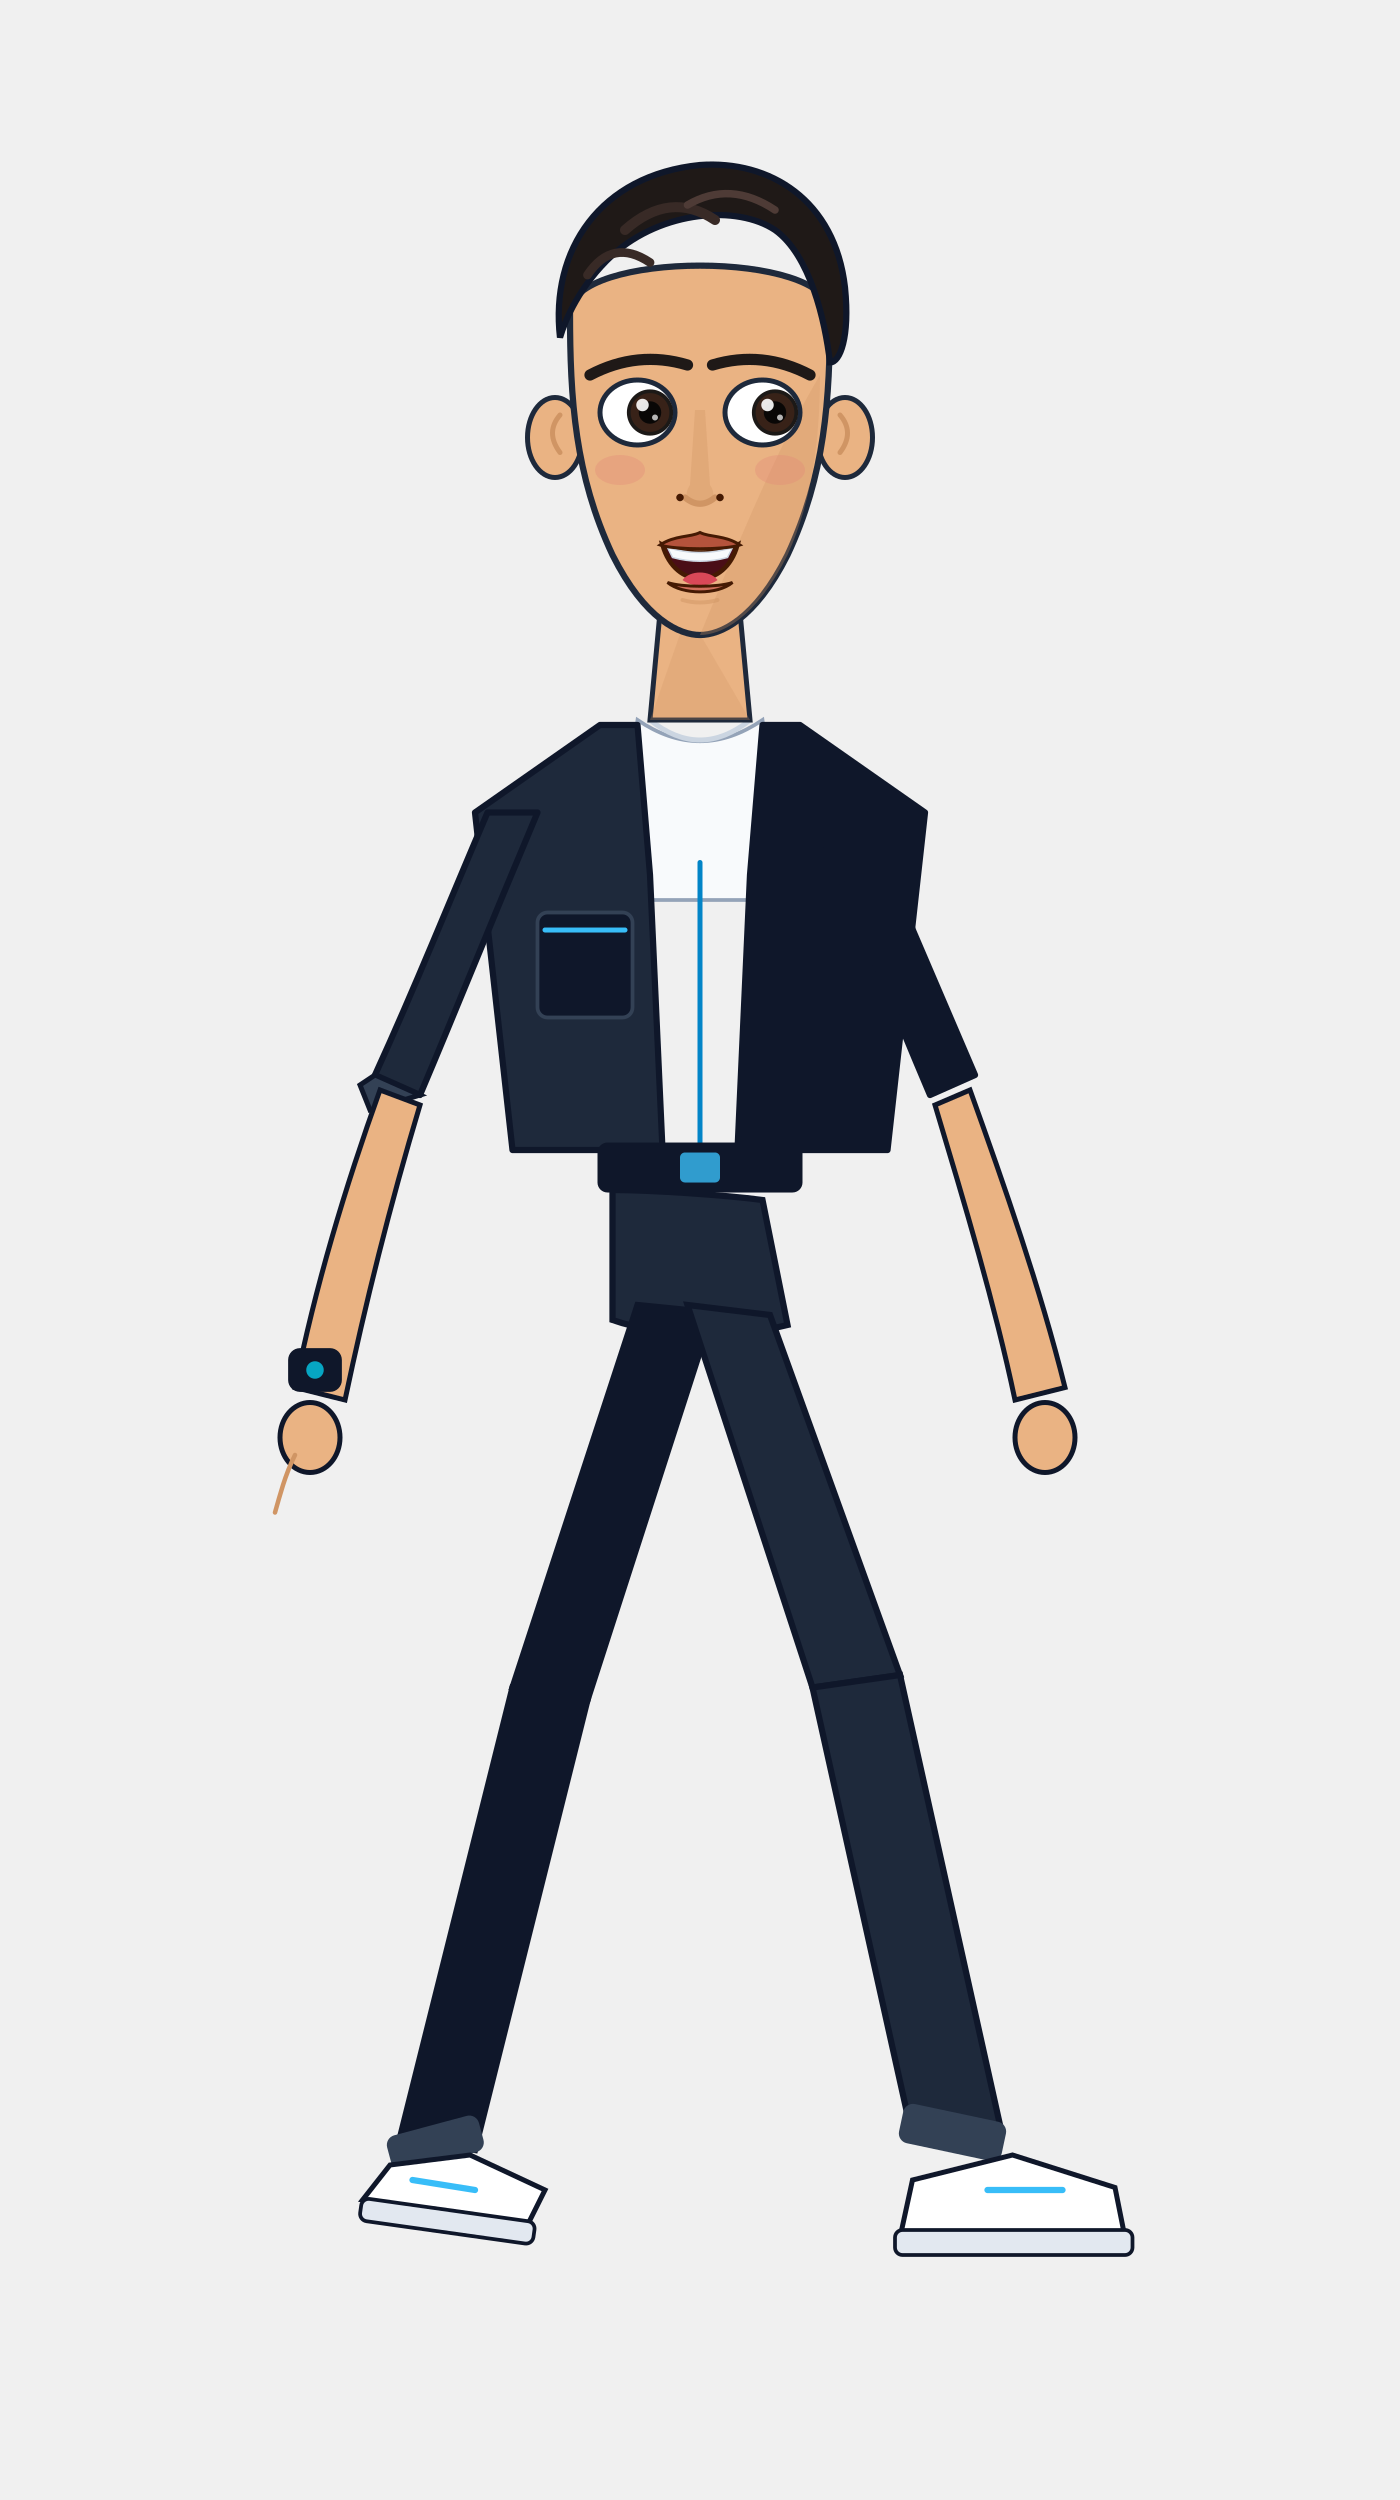
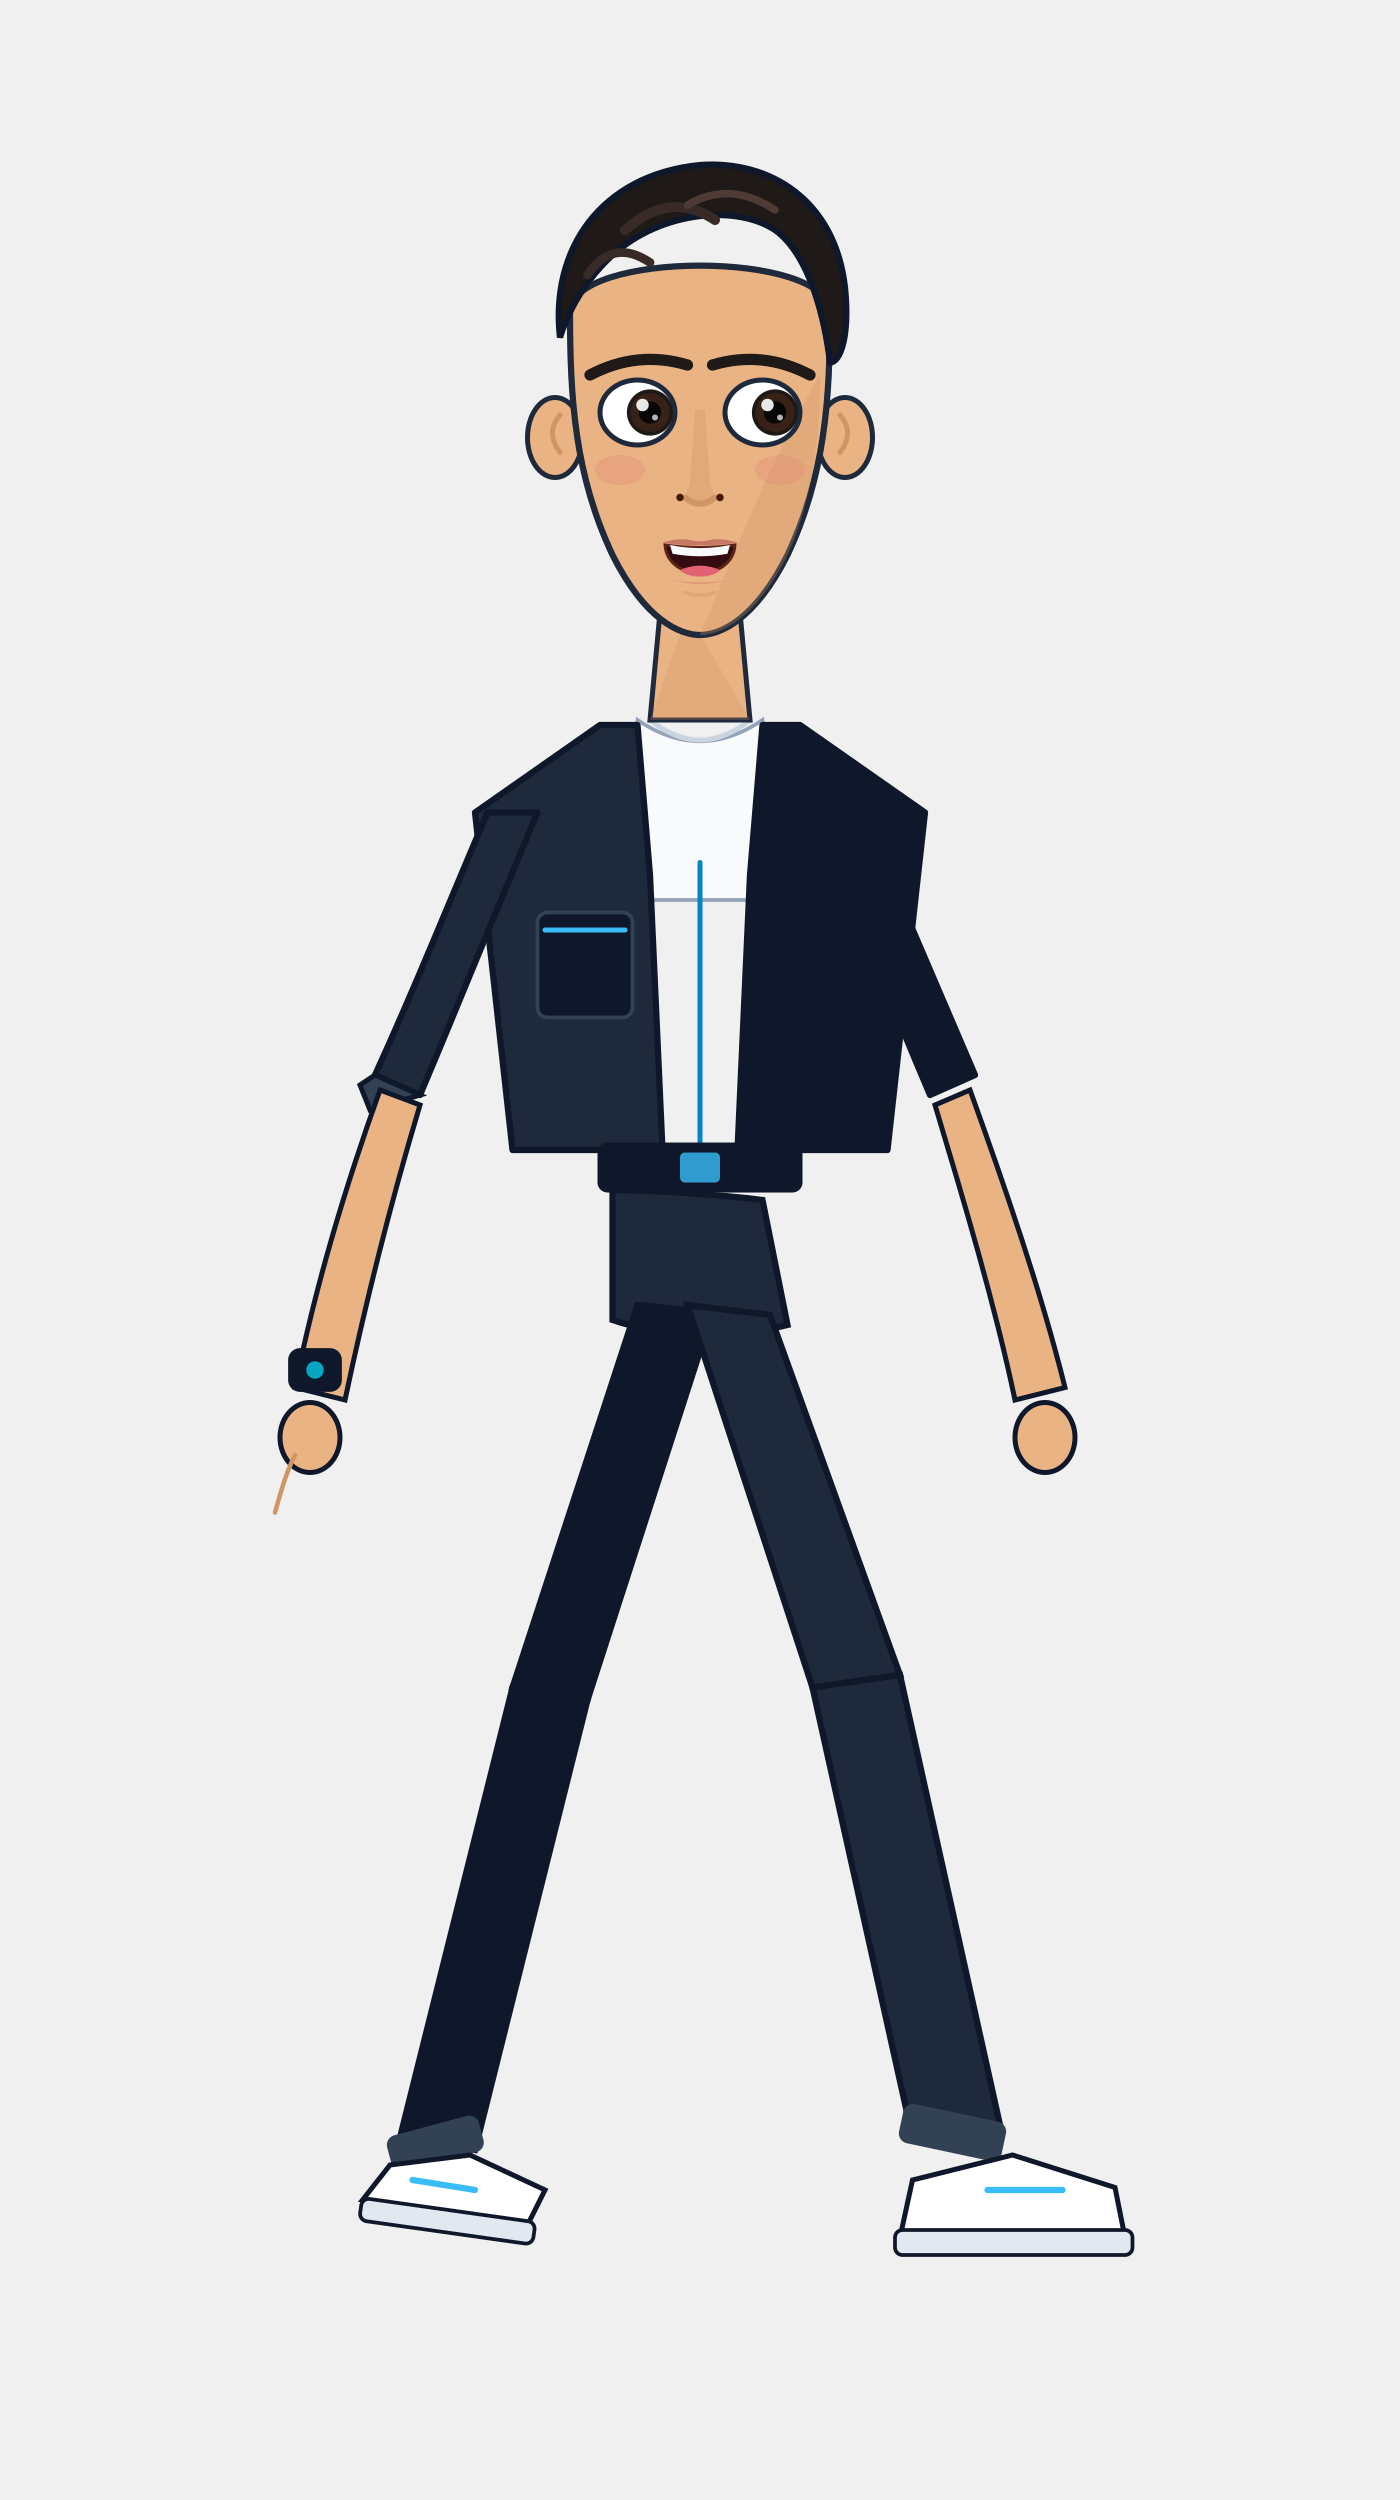
<svg xmlns="http://www.w3.org/2000/svg" viewBox="-30 50 560 1000" width="560" height="1000">
  <g id="modern_character_root">
    <path d="M 215 526 C 230 526, 260 528, 275 530 L 285 580 C 265 585, 235 585, 215 578 Z" fill="#1e293b" stroke="#0f172a" stroke-width="2.5" />
    <path d="M 225 572 L 255 575 L 205 730 L 175 725 Z" fill="#0f172a" stroke="#0f172a" stroke-width="2.5" />
    <path d="M 175 725 L 205 730 L 160 910 L 130 905 Z" fill="#0f172a" stroke="#0f172a" stroke-width="2.5" />
    <rect x="125" y="900" width="38" height="15" rx="4" fill="#334155" transform="rotate(-15 144 907)" />
    <path d="M 115 930 L 180 942 L 188 926 L 158 912 L 126 916 Z" fill="#ffffff" stroke="#0f172a" stroke-width="2" />
    <rect x="114" y="934" width="70" height="9" rx="3" fill="#e2e8f0" stroke="#0f172a" stroke-width="1.5" transform="rotate(8 149 938)" />
    <line x1="135" y1="922" x2="160" y2="926" stroke="#38bdf8" stroke-width="2.5" stroke-linecap="round" />
    <path d="M 245 572 L 278 576 L 330 720 L 295 725 Z" fill="#1e293b" stroke="#0f172a" stroke-width="2.5" />
    <path d="M 295 725 L 330 720 L 370 900 L 335 905 Z" fill="#1e293b" stroke="#0f172a" stroke-width="2.5" />
    <rect x="330" y="895" width="42" height="16" rx="4" fill="#334155" transform="rotate(12 351 903)" />
    <path d="M 330 945 L 420 945 L 416 925 L 375 912 L 335 922 Z" fill="#ffffff" stroke="#0f172a" stroke-width="2" />
    <rect x="328" y="942" width="95" height="10" rx="3" fill="#e2e8f0" stroke="#0f172a" stroke-width="1.5" />
    <line x1="365" y1="926" x2="395" y2="926" stroke="#38bdf8" stroke-width="2.5" stroke-linecap="round" />
    <path d="M 225 338 Q 250 355 275 338 L 285 410 L 215 410 Z" fill="#f8fafc" stroke="#94a3b8" stroke-width="1.5" />
    <path d="M 230 338 Q 250 354 270 338" stroke="#cbd5e1" stroke-width="2" fill="none" />
    <path d="M 210 340 L 160 375 L 175 510 L 235 510 L 230 400 L 225 340 Z" fill="#1e293b" stroke="#0f172a" stroke-width="2.5" stroke-linejoin="round" />
    <path d="M 290 340 L 340 375 L 325 510 L 265 510 L 270 400 L 275 340 Z" fill="#0f172a" stroke="#0f172a" stroke-width="2.5" stroke-linejoin="round" />
    <line x1="250" y1="395" x2="250" y2="510" stroke="#0284c7" stroke-width="2" stroke-linecap="round" />
    <rect x="185" y="415" width="38" height="42" rx="4" fill="#0f172a" stroke="#334155" stroke-width="1.5" />
    <line x1="188" y1="422" x2="220" y2="422" stroke="#38bdf8" stroke-width="2" stroke-linecap="round" />
    <rect x="210" y="508" width="80" height="18" rx="3" fill="#0f172a" stroke="#0f172a" stroke-width="2" />
    <rect x="242" y="511" width="16" height="12" rx="2" fill="#38bdf8" opacity="0.8" />
    <path d="M 165 375 C 150 410, 136 445, 120 480 L 138 488 C 152 455, 166 420, 185 375 Z" fill="#1e293b" stroke="#0f172a" stroke-width="2.5" stroke-linejoin="round" />
    <path d="M 120 480 L 114 484 L 118 494 L 138 488 Z" fill="#334155" stroke="#0f172a" stroke-width="2" />
    <path d="M 122 486 C 108 525, 96 565, 88 605 L 108 610 C 116 572, 126 532, 138 492 Z" fill="#eab383" stroke="#0f172a" stroke-width="2" />
    <rect x="86" y="590" width="20" height="16" rx="4" fill="#0f172a" stroke="#0f172a" stroke-width="1.5" />
    <circle cx="96" cy="598" r="3.5" fill="#06b6d4" opacity="0.9" />
    <ellipse cx="94" cy="625" rx="12" ry="14" fill="#eab383" stroke="#0f172a" stroke-width="2" />
    <path d="M 88 632 C 84 640, 82 648, 80 655" stroke="#d09564" stroke-width="1.8" fill="none" stroke-linecap="round" />
    <path d="M 315 375 C 330 410, 345 445, 360 480 L 342 488 C 328 455, 314 420, 295 375 Z" fill="#0f172a" stroke="#0f172a" stroke-width="2.5" stroke-linejoin="round" />
    <path d="M 358 486 C 372 525, 386 565, 396 605 L 376 610 C 368 572, 356 532, 344 492 Z" fill="#eab383" stroke="#0f172a" stroke-width="2" />
    <ellipse cx="388" cy="625" rx="12" ry="14" fill="#eab383" stroke="#0f172a" stroke-width="2" />
    <path d="M 234 295 L 230 338 L 270 338 L 266 295 Z" fill="#eab383" stroke="#1e293b" stroke-width="2" />
    <path d="M 245 295 L 230 338 L 270 338 Z" fill="#d09564" opacity="0.25" />
    <ellipse cx="192" cy="225" rx="11" ry="16" fill="#eab383" stroke="#1e293b" stroke-width="2" />
    <path d="M 194 216 Q 188 223 194 231" stroke="#d09564" stroke-width="2" fill="none" stroke-linecap="round" />
    <ellipse cx="308" cy="225" rx="11" ry="16" fill="#eab383" stroke="#1e293b" stroke-width="2" />
    <path d="M 306 216 Q 312 223 306 231" stroke="#d09564" stroke-width="2" fill="none" stroke-linecap="round" />
    <path d="M 198 175               C 198 150, 302 150, 302 175               C 302 210, 300 240, 285 272               C 272 298, 258 304, 250 304               C 242 304, 228 298, 215 272               C 200 240, 198 210, 198 175 Z" fill="#eab383" stroke="#1e293b" stroke-width="2.5" />
    <path d="M 250 304 C 258 304, 272 298, 285 272 C 295 250, 298 225, 298 200 C 280 230, 260 280, 250 304 Z" fill="#d09564" opacity="0.3" />
    <ellipse cx="218" cy="238" rx="10" ry="6" fill="#e28878" opacity="0.35" />
    <ellipse cx="282" cy="238" rx="10" ry="6" fill="#e28878" opacity="0.35" />
    <path d="M 194 185              C 190 150, 210 120, 250 116              C 278 114, 304 130, 308 165              C 310 185, 306 195, 302 195              C 300 178, 294 152, 280 142              C 265 132, 235 134, 215 152              C 202 164, 196 178, 194 185 Z" fill="#1f1917" stroke="#0f172a" stroke-width="2.5" />
    <path d="M 220 142 Q 238 126 256 138" stroke="#382a26" stroke-width="4" stroke-linecap="round" fill="none" />
    <path d="M 245 132 Q 262 122 280 134" stroke="#4e3b36" stroke-width="3" stroke-linecap="round" fill="none" />
    <path d="M 205 160 Q 215 145 230 155" stroke="#382a26" stroke-width="3.5" stroke-linecap="round" fill="none" />
    <path d="M 206 200 Q 225 190 245 196" stroke="#1f1917" stroke-width="4.5" stroke-linecap="round" fill="none" />
    <path d="M 255 196 Q 275 190 294 200" stroke="#1f1917" stroke-width="4.5" stroke-linecap="round" fill="none" />
    <ellipse cx="225" cy="215" rx="15" ry="13" fill="#ffffff" stroke="#1e293b" stroke-width="2" />
    <circle cx="230" cy="215" r="8.5" fill="#382218" stroke="#1c1917" stroke-width="1.5" />
    <circle cx="230" cy="215" r="4.5" fill="#090706" />
    <circle cx="227" cy="212" r="2.5" fill="#ffffff" opacity="0.9" />
    <circle cx="232" cy="217" r="1.2" fill="#ffffff" opacity="0.7" />
    <ellipse cx="275" cy="215" rx="15" ry="13" fill="#ffffff" stroke="#1e293b" stroke-width="2" />
    <circle cx="280" cy="215" r="8.5" fill="#382218" stroke="#1c1917" stroke-width="1.5" />
    <circle cx="280" cy="215" r="4.5" fill="#090706" />
    <circle cx="277" cy="212" r="2.5" fill="#ffffff" opacity="0.9" />
    <circle cx="282" cy="217" r="1.2" fill="#ffffff" opacity="0.7" />
    <path d="M 248 214 L 246 244 Q 242 250 250 252 Q 258 250 254 244 L 252 214" fill="#d09564" opacity="0.35" />
    <path d="M 244 249 Q 250 254 256 249" stroke="#d09564" stroke-width="2.5" stroke-linecap="round" fill="none" />
    <circle cx="242" cy="249" r="1.5" fill="#451a03" />
    <circle cx="258" cy="249" r="1.5" fill="#451a03" />
-     <path d="M 235 268 C 240 286, 260 286, 265 268 C 258 272, 242 272, 235 268 Z" fill="#4a0e17" stroke="#451a03" stroke-width="1.8" />
-     <path d="M 237 269 Q 250 273 263 269 L 261 273 Q 250 276 239 273 Z" fill="#f8fafc" stroke="#cbd5e1" stroke-width="0.6" />
-     <path d="M 243 282 C 246 278, 254 278, 257 282 C 253 285, 247 285, 243 282 Z" fill="#d94858" />
-     <path d="M 234 268 C 240 264, 246 265, 250 263 C 254 265, 260 264, 266 268 C 260 270, 240 270, 234 268 Z" fill="#b4533c" stroke="#451a03" stroke-width="1.2" />
-     <path d="M 237 283 C 243 288, 257 288, 263 283 C 257 285, 243 285, 237 283 Z" fill="#cf705c" stroke="#451a03" stroke-width="1.2" />
-     <path d="M 243 290 Q 250 292 257 290" stroke="#d09564" stroke-width="1.6" fill="none" opacity="0.5" stroke-linecap="round" />
+     <path d="M 235 267 Q 242 265 246 266 Q 250 267 254 266 Q 258 265 265 267 C 258 268.5, 242 268.5, 235 267 Z" fill="#c77864" />
+     <path d="M 236 268 Q 250 270 264 268 C 263 283, 237 283, 236 268 Z" fill="#350b12" stroke="#5c2417" stroke-width="1.2" />
+     <path d="M 238 268 Q 250 270.5 262 268 L 261 271.5 Q 250 273.5 239 271.5 Z" fill="#f8fafc" />
+     <path d="M 242 278 Q 250 274.5 258 278 C 255 281.5, 245 281.5, 242 278 Z" fill="#e26274" />
+     <path d="M 237 281.5 Q 250 285.5 263 281.5 C 257 283.5, 243 283.5, 237 281.5 Z" fill="#dc8a75" />
+     <path d="M 244 287 Q 250 289 256 287" stroke="#d09564" stroke-width="1.4" fill="none" opacity="0.4" stroke-linecap="round" />
  </g>
</svg>
